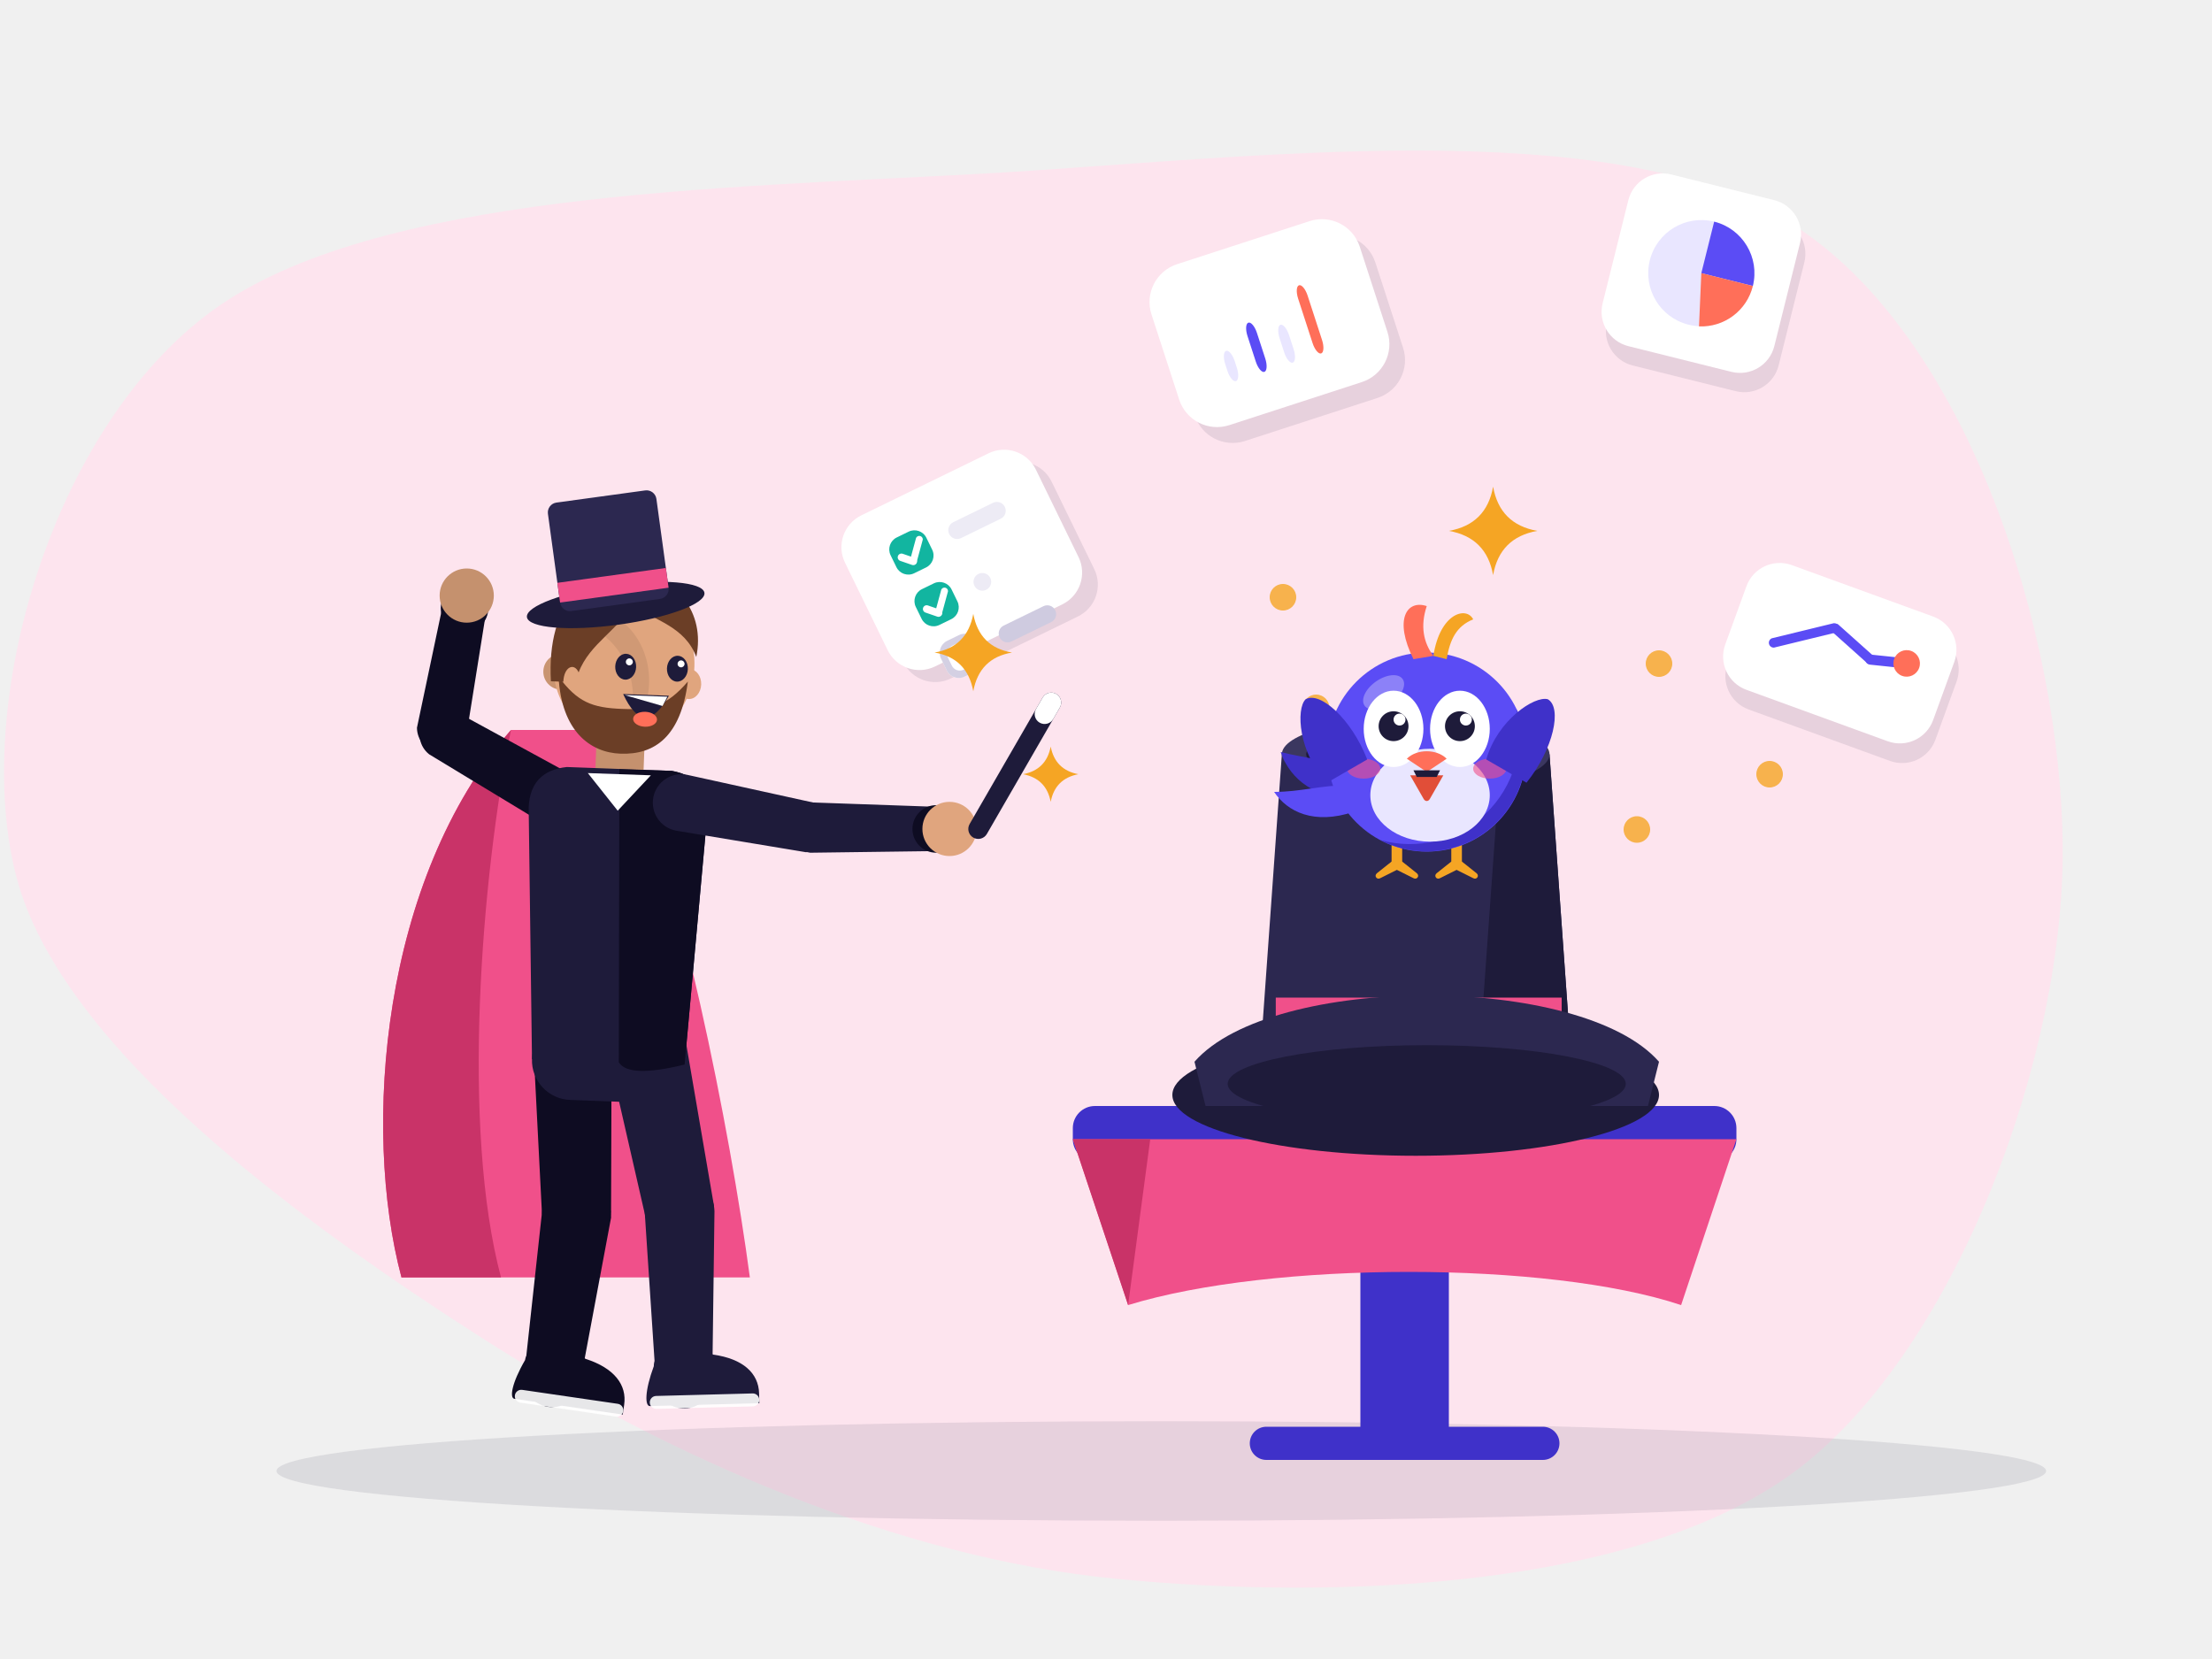
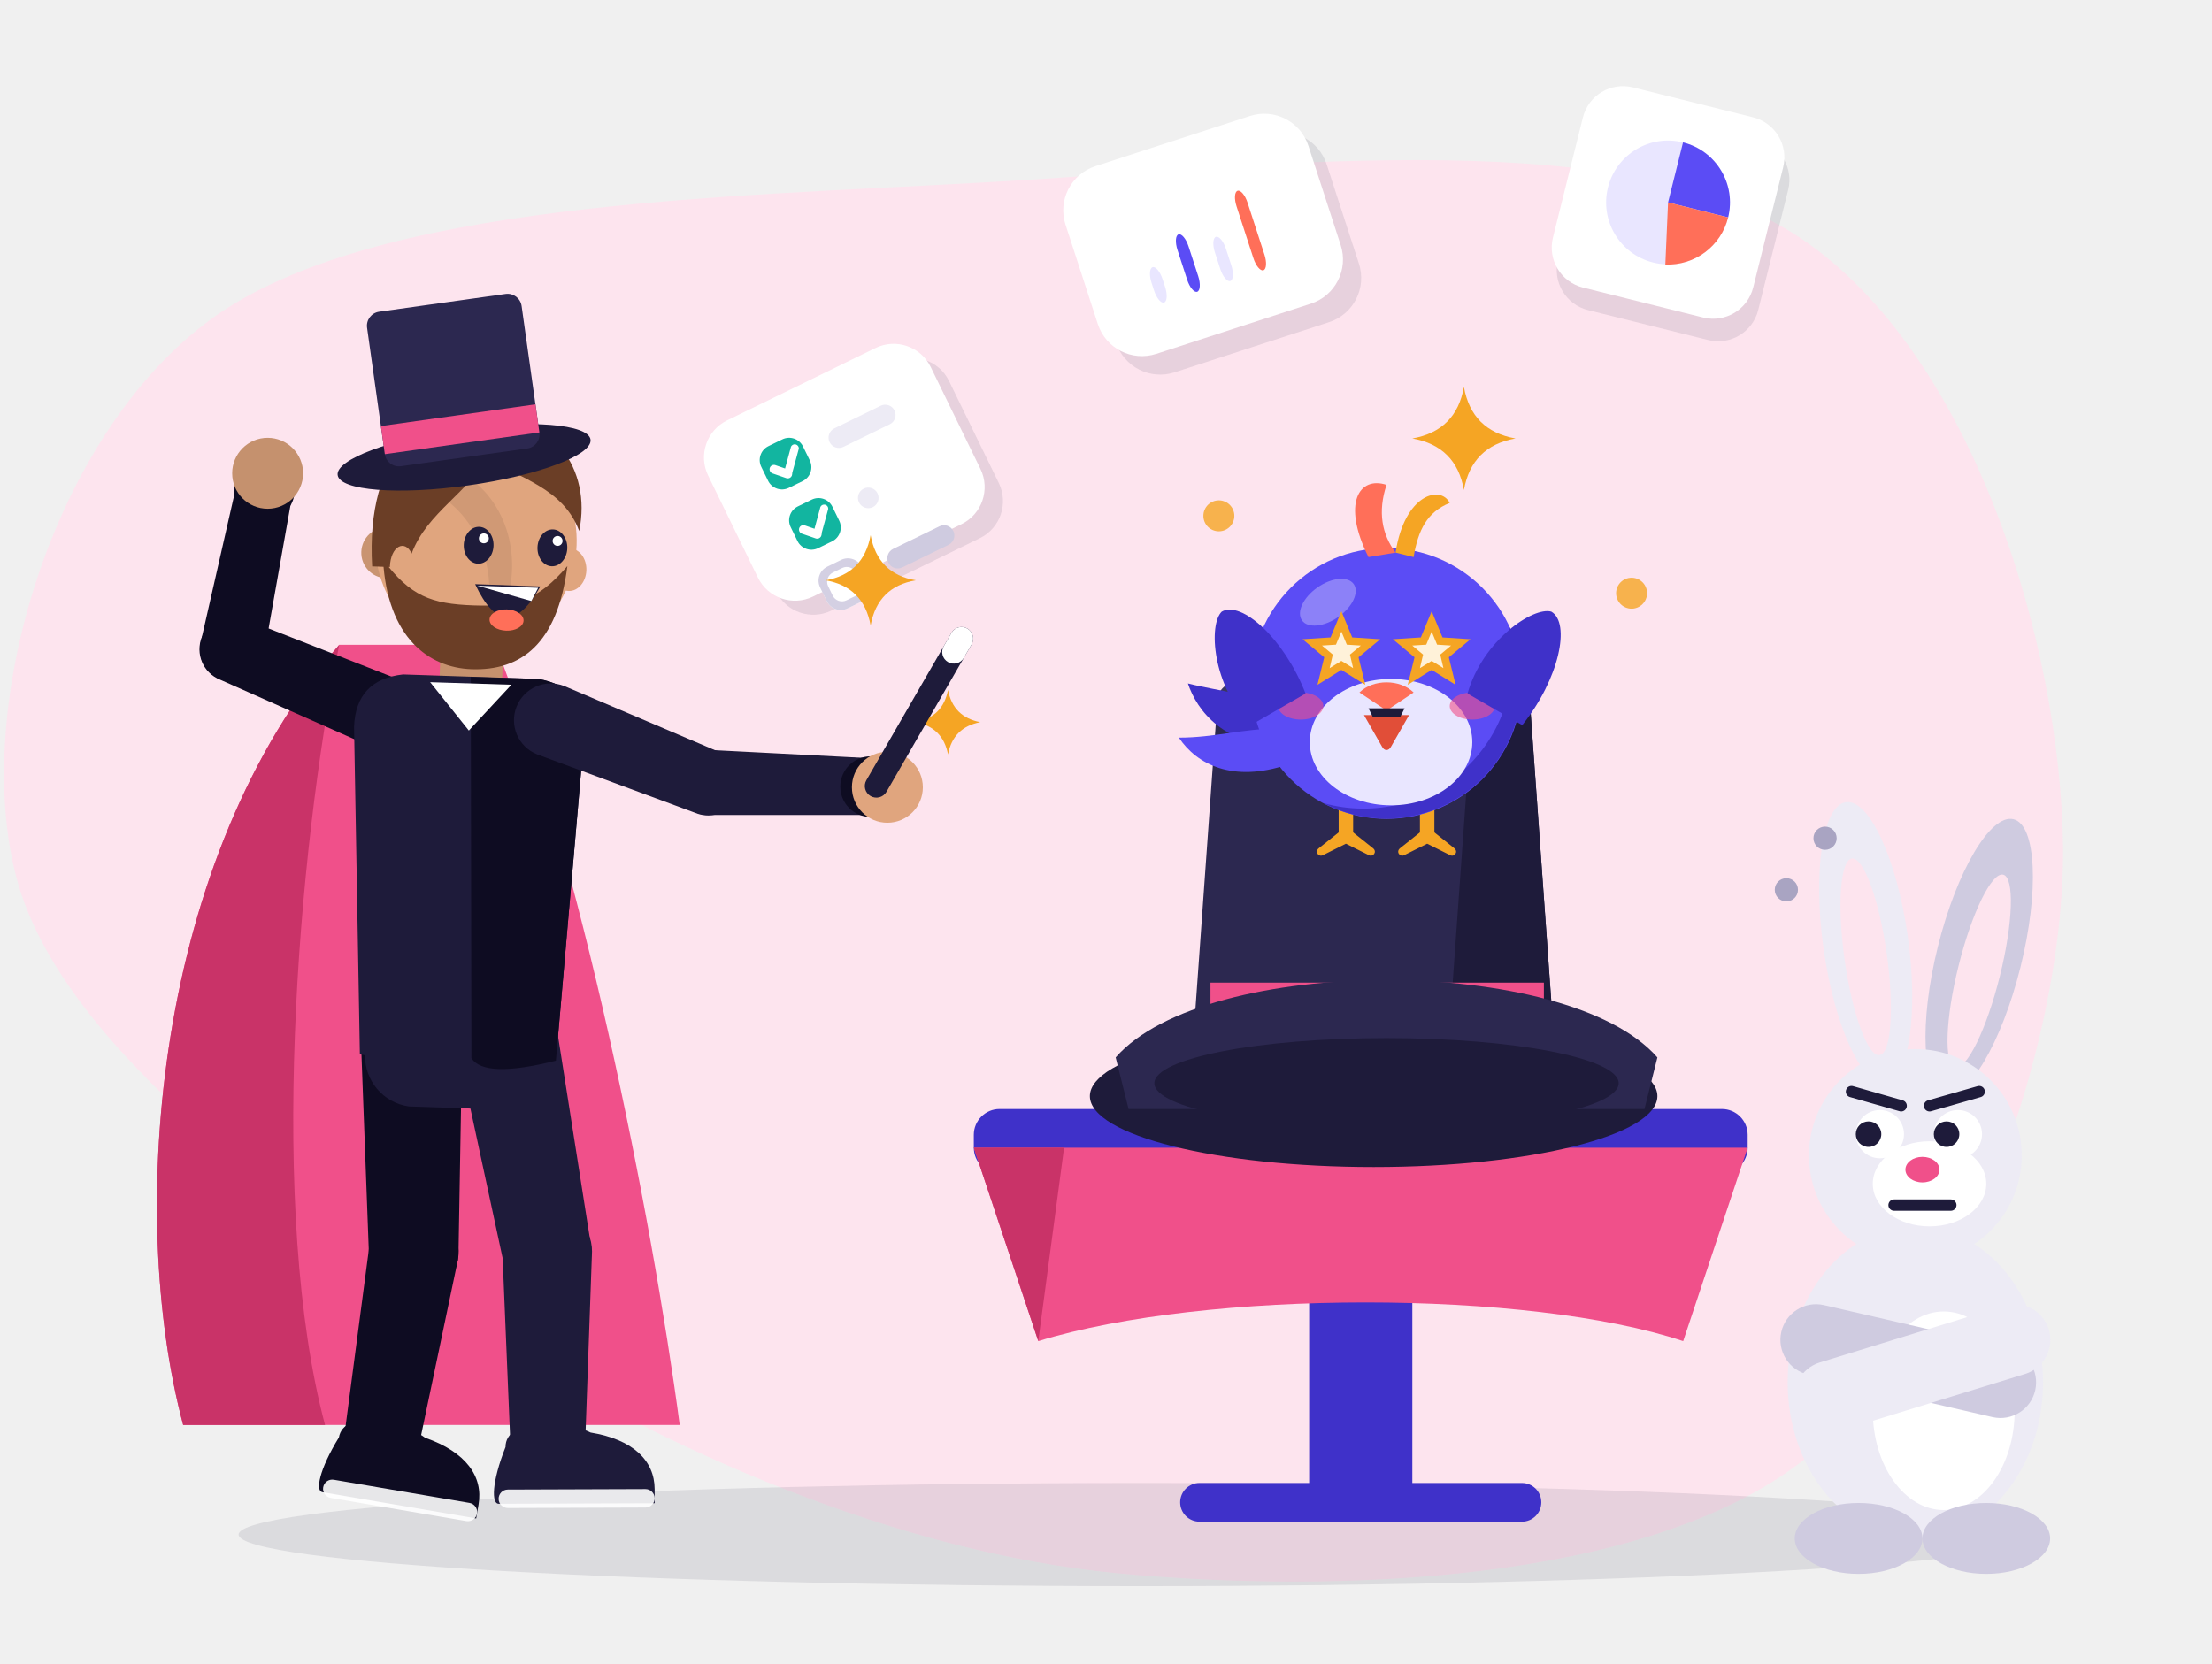
- <svg xmlns="http://www.w3.org/2000/svg" viewBox="0 0 400 300">
-   <path d="M373 152.9C373.4 190.4 354.1 243.2 325.6 265.3C297.1 287.4 241.6 289.4 201.9 285.5C162.3 281.7 120.8 263.4 87.7 242.3C54.5 221.1 11.2 189.7 3 158.7C-5.2 127.6 9.3 77.3 38.5 56.1C67.6 34.9 130.2 34 177.8 31.4C225.3 28.7 291.1 20 323.7 40.3C356.2 60.5 372.7 115.4 373 152.9Z" fill="#FDE4EE" />
-   <ellipse cx="210" cy="266" rx="160" ry="9" fill="#1E1B3A" opacity="0.1" />
+ <svg xmlns="http://www.w3.org/2000/svg" viewBox="43 28 343 258">
+   <path d="M362.9 159.5C363.1 191.3 346.7 236 322.2 254.8C297.8 273.5 250.2 275.2 216.2 272C182.2 268.7 146.6 253.2 118.2 235.3C89.8 217.3 52.6 190.7 45.6 164.3C38.5 138 51 95.3 76 77.3C101 59.3 154.7 58.6 195.4 56.3C236.2 54.1 292.6 46.7 320.6 63.9C348.5 81.1 362.6 127.7 362.9 159.5Z" fill="#FDE4EE" />
+   <ellipse cx="220" cy="266" rx="140" ry="8" fill="#1E1B3A" opacity="0.1" />
  <rect x="194" y="200" width="120" height="10" rx="4" fill="#3F31C9" />
  <rect x="246" y="210" width="16" height="50" fill="#3F31C9" />
  <rect x="226" y="258" width="56" height="6" rx="3" fill="#3F31C9" />
  <path d="M194 206L314 206 304 236C280 228 230 228 204 236Z" fill="#F0508A" />
  <path d="M194 206L208 206 204 236Z" fill="#C93368" />
-   <g transform="translate(206 50) rotate(-18) scale(0.9)">
+   <g transform="translate(206 56) rotate(-18) scale(0.9)">
    <rect x="2" y="4" width="44" height="34" rx="8" fill="#1E1B3A" opacity="0.1" />
    <rect x="0" y="0" width="44" height="34" rx="8" fill="#FFFFFF" />
    <rect x="11" y="19.6" width="2" height="6.4" rx="2.5" fill="#E9E6FF" />
    <rect x="17" y="15.6" width="2" height="10.4" rx="2.5" fill="#5B4CF5" />
    <rect x="23" y="18" width="2" height="8" rx="2.5" fill="#E9E6FF" />
    <rect x="29" y="11.6" width="2" height="14.4" rx="2.5" fill="#FF6F59" />
  </g>
-   <g transform="translate(296 30) rotate(14) scale(0.8)">
+   <g transform="translate(290 40) rotate(14) scale(0.8)">
    <rect x="2" y="4" width="40" height="40" rx="8" fill="#1E1B3A" opacity="0.1" />
    <rect x="0" y="0" width="40" height="40" rx="8" fill="#FFFFFF" />
    <circle cx="20" cy="20" r="12" fill="#E9E6FF" />
    <path d="M20 20L20 8A12 12 0 0 1 32 20Z" fill="#5B4CF5" />
    <path d="M20 20L32 20A12 12 0 0 1 22.4 31.8Z" fill="#FF6F59" />
-   </g>
-   <g transform="translate(318 100) rotate(20) scale(0.8)">
-     <rect x="2" y="4" width="50" height="30" rx="8" fill="#1E1B3A" opacity="0.1" />
-     <rect x="0" y="0" width="50" height="30" rx="8" fill="#FFFFFF" />
-     <path d="M10.6 18.9L22.6 10.9A1.1 1.1 0 0 0 21.4 9.1L9.4 17.1A1.1 1.1 0 0 0 10.6 18.9Z" fill="#5B4CF5" />
-     <path d="M21.6 11L31.6 15A1.1 1.1 0 0 0 32.4 13L22.4 9A1.1 1.1 0 0 0 21.6 11Z" fill="#5B4CF5" />
-     <path d="M32.3 15.1L40.3 13.1A1.1 1.1 0 0 0 39.7 10.9L31.7 12.9A1.1 1.1 0 0 0 32.3 15.1Z" fill="#5B4CF5" />
-     <circle cx="40" cy="12" r="3" fill="#FF6F59" />
  </g>
  <g transform="translate(150 96) rotate(-26) scale(0.8)">
    <rect x="2" y="4" width="48" height="38" rx="8" fill="#1E1B3A" opacity="0.1" />
    <rect x="0" y="0" width="48" height="38" rx="8" fill="#FFFFFF" />
    <rect x="10" y="8" width="9" height="9" rx="3" fill="#12B5A0" />
    <path d="M11.4 13.1L13.4 15.1A0.8 0.8 0 0 0 14.6 13.9L12.6 11.9A0.8 0.8 0 0 0 11.4 13.1Z" fill="#FFFFFF" />
    <path d="M14.6 15L18.1 11A0.8 0.8 0 0 0 16.9 10L13.4 14A0.8 0.8 0 0 0 14.6 15Z" fill="#FFFFFF" />
    <rect x="24" y="10.5" width="14" height="4" rx="2" fill="#EDEBF5" />
    <rect x="10" y="21" width="9" height="9" rx="3" fill="#12B5A0" />
    <path d="M11.4 26.1L13.4 28.1A0.8 0.8 0 0 0 14.6 26.9L12.6 24.9A0.8 0.8 0 0 0 11.4 26.1Z" fill="#FFFFFF" />
    <path d="M14.6 28L18.1 24A0.8 0.8 0 0 0 16.9 23L13.4 27A0.8 0.8 0 0 0 14.6 28Z" fill="#FFFFFF" />
    <rect x="24" y="23.5" width="4" height="4" rx="2" fill="#EDEBF5" />
    <rect x="10" y="34" width="9" height="9" rx="3" fill="#FFFFFF" />
    <rect x="10" y="34" width="9" height="9" rx="3" fill="#CFCBE0" opacity="0.9" />
    <rect x="11.5" y="35.5" width="6" height="6" rx="2" fill="#FFFFFF" />
    <rect x="24" y="36.5" width="14" height="4" rx="2" fill="#CFCBE0" />
  </g>
  <circle cx="244" cy="150" r="2.4" fill="#F5A524" opacity="0.8" />
  <circle cx="238" cy="128" r="2.4" fill="#F5A524" opacity="0.8" />
  <circle cx="232" cy="108" r="2.4" fill="#F5A524" opacity="0.8" />
  <circle cx="276" cy="140" r="2.4" fill="#F5A524" opacity="0.8" />
-   <circle cx="300" cy="120" r="2.4" fill="#F5A524" opacity="0.8" />
-   <circle cx="296" cy="150" r="2.4" fill="#F5A524" opacity="0.8" />
-   <circle cx="320" cy="140" r="2.4" fill="#F5A524" opacity="0.8" />
+   <circle cx="296" cy="120" r="2.4" fill="#F5A524" opacity="0.8" />
  <path d="M270 88Q271.2 94.8 278 96Q271.2 97.2 270 104Q268.8 97.2 262 96Q268.8 94.8 270 88Z" fill="#F5A524" />
  <path d="M190 135Q190.8 139.2 195 140Q190.8 140.8 190 145Q189.2 140.8 185 140Q189.2 139.2 190 135Z" fill="#F5A524" />
  <g transform="translate(256 198) scale(1.1)">
    <ellipse cx="0" cy="0" rx="40" ry="10" fill="#1E1B3A" />
    <path d="M-26 0L-22-56 22-56 26 0Z" fill="#2C2850" />
    <path d="M10 0L14-56 22-56 26 0Z" fill="#1E1B3A" />
    <rect x="-23" y="-16" width="47" height="10" fill="#F0508A" />
    <ellipse cx="0" cy="-56" rx="22" ry="6" fill="#3B3760" />
    <ellipse cx="0" cy="-56" rx="18" ry="4" fill="#1E1B3A" />
  </g>
-   <g transform="translate(258 136) scale(0.6)">
+   <g transform="translate(258 134) scale(0.7)">
    <path d="M-22 14C-36 14-42 6-44 0C-36 2-30 2-24 6Z" fill="#3F31C9" />
    <path d="M-22 18C-34 22-42 18-46 12C-38 12-32 10-24 10Z" fill="#5B4CF5" />
    <g transform="translate(-9 25)">
      <rect x="-1.6" y="0" width="3.2" height="10" rx="1.6" fill="#F5A524" />
      <path d="M-1.6 8L-6 11.5C-7 12.3-6 13.6-5 13L0 10.5 5 13C6 13.6 7 12.3 6 11.5L1.6 8Z" fill="#F5A524" />
    </g>
    <g transform="translate(9 25)">
      <rect x="-1.6" y="0" width="3.2" height="10" rx="1.6" fill="#F5A524" />
      <path d="M-1.6 8L-6 11.5C-7 12.3-6 13.6-5 13L0 10.5 5 13C6 13.6 7 12.3 6 11.5L1.6 8Z" fill="#F5A524" />
    </g>
    <circle cx="0" cy="0" r="30" fill="#5B4CF5" />
    <path d="M27 -13A30 30 0 0 1-14 26.5A33 33 0 0 0 27-13Z" fill="#3F31C9" />
    <ellipse cx="1" cy="13" rx="18" ry="14" fill="#E9E6FF" />
    <ellipse cx="-13" cy="-18" rx="7" ry="4" fill="#FFFFFF" opacity="0.3" transform="rotate(-35 -13 -18)" />
    <path d="M-4-28C-10-40-6-46 0-44C-2-38-1-33 2-29Z" fill="#FF6F59" />
    <path d="M2-29C4-42 12-44 14-40C9-38 7-34 6-28Z" fill="#F5A524" />
-     <ellipse cx="-10" cy="-7" rx="9" ry="11.5" fill="#FFFFFF" />
-     <circle cx="-10" cy="-7.8" r="4.5" fill="#1E1B3A" />
-     <circle cx="-8.2" cy="-9.8" r="1.8" fill="#FFFFFF" />
-     <ellipse cx="10" cy="-7" rx="9" ry="11.5" fill="#FFFFFF" />
-     <circle cx="10" cy="-7.8" r="4.5" fill="#1E1B3A" />
-     <circle cx="11.8" cy="-9.8" r="1.8" fill="#FFFFFF" />
+     <path d="M-10 -16 L-7.6 -10.2 L-1.4 -9.8 L-6.2 -5.8 L-4.7 0.3 L-10 -3 L-15.3 0.3 L-13.8 -5.8 L-18.6 -9.8 L-12.4 -10.2Z" fill="#F5A524" />
+     <path d="M-10 -11.5 L-8.8 -8.6 L-5.7 -8.4 L-8.1 -6.4 L-7.4 -3.4 L-10 -5 L-12.6 -3.4 L-11.9 -6.4 L-14.3 -8.4 L-11.2 -8.6Z" fill="#FFF2D9" />
+     <path d="M10 -16 L12.4 -10.2 L18.6 -9.8 L13.8 -5.8 L15.3 0.3 L10 -3 L4.7 0.3 L6.2 -5.8 L1.4 -9.8 L7.6 -10.2Z" fill="#F5A524" />
+     <path d="M10 -11.5 L11.2 -8.6 L14.3 -8.4 L11.9 -6.4 L12.6 -3.4 L10 -5 L7.4 -3.4 L8.1 -6.4 L5.7 -8.4 L8.8 -8.6Z" fill="#FFF2D9" />
    <ellipse cx="-19" cy="5" rx="5" ry="3" fill="#F0508A" opacity="0.6" />
    <ellipse cx="19" cy="5" rx="5" ry="3" fill="#F0508A" opacity="0.6" />
    <path d="M-6 2C-3-1 3-1 6 2L0 6Z" fill="#FF6F59" />
    <path d="M-5 7L5 7L1 14C0.5 15-0.5 15-1 14Z" fill="#E14E38" />
    <path d="M-4 5.5L4 5.5L3 7.5L-3 7.5Z" fill="#1E1B3A" />
    <g transform="translate(-25 4) rotate(240)">
      <path d="M-2-7C10-10 22-4 23 0C23 5 11 9-2 7Z" fill="#3F31C9" />
    </g>
    <g transform="translate(25 4) rotate(-60)">
      <path d="M-2-7C10-10 22-4 23 0C23 5 11 9-2 7Z" fill="#3F31C9" />
    </g>
  </g>
  <path d="M216 192C230 176 286 176 300 192L298 200 218 200Z" fill="#2C2850" />
  <ellipse cx="258" cy="196" rx="36" ry="7" fill="#1E1B3A" />
-   <g transform="translate(96 132) scale(0.9)">
+   <g transform="translate(340 238) scale(1.1)">
+     <ellipse cx="-7" cy="-58" rx="6" ry="20" fill="#EDEBF5" transform="rotate(-8 -7 -58)" />
+     <ellipse cx="9" cy="-56" rx="6" ry="20" fill="#CFCBE0" transform="rotate(14 9 -56)" />
+     <ellipse cx="-7" cy="-56" rx="3" ry="14" fill="#FDE4EE" transform="rotate(-8 -7 -56)" />
+     <ellipse cx="9" cy="-54" rx="3" ry="14" fill="#FDE4EE" transform="rotate(14 9 -54)" />
+     <ellipse cx="0" cy="4" rx="18" ry="22" fill="#EDEBF5" />
+     <ellipse cx="4" cy="8" rx="10" ry="14" fill="#FFFFFF" />
+     <ellipse cx="-8" cy="26" rx="9" ry="5" fill="#CFCBE0" />
+     <ellipse cx="10" cy="26" rx="9" ry="5" fill="#CFCBE0" />
+     <circle cx="0" cy="-28" r="15" fill="#EDEBF5" />
+     <ellipse cx="2" cy="-24" rx="8" ry="6" fill="#FFFFFF" />
+     <ellipse cx="-5" cy="-31" rx="3.4" ry="3.4" fill="#FFFFFF" />
+     <ellipse cx="6" cy="-31" rx="3.4" ry="3.4" fill="#FFFFFF" />
+     <circle cx="-6.6" cy="-31" r="1.8" fill="#1E1B3A" />
+     <circle cx="4.4" cy="-31" r="1.8" fill="#1E1B3A" />
+     <path d="M-9-37L-2-35" fill="none" stroke="#1E1B3A" stroke-width="1.6" stroke-linecap="round" stroke-linejoin="round" />
+     <path d="M2-35L9-37" fill="none" stroke="#1E1B3A" stroke-width="1.6" stroke-linecap="round" stroke-linejoin="round" />
+     <ellipse cx="1" cy="-26" rx="2.4" ry="1.8" fill="#F0508A" />
+     <path d="M-3-21L5-21" fill="none" stroke="#1E1B3A" stroke-width="1.6" stroke-linecap="round" stroke-linejoin="round" />
+     <path d="M-15.1 2.9L10.9 8.9A5 5 0 0 0 13.1 -0.9L-12.9 -6.9A5 5 0 0 0 -15.1 2.9Z" fill="#CFCBE0" />
+     <path d="M12.5 -6.8L-13.5 1.2A5 5 0 0 0 -10.5 10.8L15.5 2.8A5 5 0 0 0 12.5 -6.8Z" fill="#EDEBF5" />
+   </g>
+   <circle cx="320" cy="166" r="1.8" fill="#A9A4C2" />
+   <circle cx="326" cy="158" r="1.8" fill="#A9A4C2" />
+   <g transform="translate(100 128) scale(1.1)">
    <path d="M-4 0C-30 30-34 80-26 110L44 110C40 80 30 30 18 0Z" fill="#F0508A" />
    <path d="M-4 0C-30 30-34 80-26 110L-6 110C-14 80-10 30-4 0Z" fill="#C93368" />
  </g>
-   <g transform="translate(112.8 120.1) rotate(2.2) scale(0.9)" />
-   <path d="M96.4 188.1L98 219.4A6.3 6.3 0 0 0 110.5 219.1L110.6 187.8A7.1 7.1 0 0 0 96.4 188.1Z" fill="#0E0C22" />
-   <path d="M98.1 218.4L94.8 248.6A5.1 5.1 0 0 0 104.9 250.1L110.5 220.2A6.3 6.3 0 0 0 98.1 218.4Z" fill="#0E0C22" />
-   <g transform="translate(99.9 249.4) rotate(8.3) scale(0.9 0.9)">
+   <g transform="translate(116.8 112) rotate(2) scale(1.1)" />
+   <path d="M98.9 187.6L100.2 222.3A6.9 6.9 0 0 0 114.1 222.1L114.7 187.5A7.9 7.9 0 0 0 98.9 187.6Z" fill="#0E0C22" />
+   <path d="M100.3 221L95.9 254.4A5.7 5.7 0 0 0 107.1 256.3L114 223.4A6.9 6.9 0 0 0 100.3 221Z" fill="#0E0C22" />
+   <g transform="translate(101.5 255.3) rotate(9.7) scale(1.1 1.1)">
    <path d="M-6-3C-6-7 2-7 6-5C12-4 15-1 15 3L15 5-7 5C-8 5-8 2-6-3Z" fill="#0E0C22" />
    <rect x="-7" y="3" width="22" height="2.6" rx="1.3" fill="#FFFFFF" opacity="0.9" />
  </g>
-   <path d="M103 139.9L82.1 128.5A4.6 4.6 0 0 0 77.6 136.4L97.9 148.7A5.1 5.1 0 0 0 103 139.9Z" fill="#0E0C22" />
-   <path d="M84.3 133.2L87.9 110.7A4 4 0 0 0 80.1 109.3L75.4 131.6A4.6 4.6 0 0 0 84.3 133.2Z" fill="#0E0C22" />
-   <circle cx="84" cy="110" r="4.3" fill="#0E0C22" />
-   <circle cx="84.4" cy="107.7" r="4.9" fill="#C5916E" />
-   <path d="M109.8 189.8L116.8 220.4A6.3 6.3 0 0 0 129.1 218L123.8 187.1A7.1 7.1 0 0 0 109.8 189.8Z" fill="#1E1B3A" />
-   <path d="M116.6 219.4L118.6 249.7A5.1 5.1 0 0 0 128.8 249.5L129.2 219A6.3 6.3 0 0 0 116.6 219.4Z" fill="#1E1B3A" />
-   <g transform="translate(123.7 249.6) rotate(-1.5) scale(0.9 0.9)">
+   <path d="M105.4 133.6L80.9 124A5 5 0 0 0 77.1 133.4L101 144A5.7 5.7 0 0 0 105.4 133.6Z" fill="#0E0C22" />
+   <path d="M83.9 129.7L88.3 104.9A4.4 4.4 0 0 0 79.7 103.1L74.1 127.7A5 5 0 0 0 83.9 129.7Z" fill="#0E0C22" />
+   <circle cx="84" cy="104" r="4.7" fill="#0E0C22" />
+   <circle cx="84.5" cy="101.4" r="5.5" fill="#C5916E" />
+   <path d="M113.7 189.5L121 223.4A6.9 6.9 0 0 0 134.6 220.9L129.2 186.6A7.9 7.9 0 0 0 113.7 189.5Z" fill="#1E1B3A" />
+   <path d="M120.9 222.1L122.3 255.7A5.7 5.7 0 0 0 133.6 255.7L134.8 222.1A6.9 6.9 0 0 0 120.9 222.1Z" fill="#1E1B3A" />
+   <g transform="translate(128 255.7) rotate(-0.2) scale(1.1 1.1)">
    <path d="M-6-3C-6-7 2-7 6-5C12-4 15-1 15 3L15 5-7 5C-8 5-8 2-6-3Z" fill="#1E1B3A" />
    <rect x="-7" y="3" width="22" height="2.6" rx="1.3" fill="#FFFFFF" opacity="0.9" />
  </g>
-   <path d="M103.1 198.9L116.4 199.4A7.1 7.1 0 0 0 116.9 185.1L103.6 184.6A7.1 7.1 0 0 0 103.1 198.9Z" fill="#1E1B3A" />
-   <path d="M116.2 144L116.7 130.7A4.4 4.4 0 0 0 108 130.3L107.5 143.6A4.4 4.4 0 0 0 116.2 144Z" fill="#C5916E" />
-   <path d="M96.2 191.5L95.6 146Q95.9 139.4 102.5 138.7L121.5 139.4Q128.1 140.6 127.9 147.3L123.8 192.5Q109.9 194.8 96.2 191.5Z" fill="#1E1B3A" />
-   <path d="M111.9 192.1L112 139.1L121.5 139.4Q128.1 140.6 127.9 147.3L123.8 192.5Q113.7 195 111.9 192.1Z" fill="#0E0C22" />
-   <path d="M106.3 139.8L117.7 140.2L111.7 146.6Z" fill="#FFFFFF" />
-   <g transform="translate(112.8 120.1) rotate(2.2) scale(0.9)">
+   <path d="M106.4 199.6L121.1 200.1A7.9 7.9 0 0 0 121.6 184.4L106.9 183.9A7.9 7.9 0 0 0 106.4 199.6Z" fill="#1E1B3A" />
+   <path d="M120.7 138.4L121.2 123.7A4.8 4.8 0 0 0 111.5 123.3L111 138A4.8 4.8 0 0 0 120.7 138.4Z" fill="#C5916E" />
+   <path d="M98.8 191.5L97.9 140.7Q98.2 133.4 105.5 132.6L126.5 133.3Q133.8 134.6 133.6 142L129.2 192.5Q113.9 195.1 98.8 191.5Z" fill="#1E1B3A" />
+   <path d="M116.1 192.1L116 133L126.5 133.3Q133.8 134.6 133.6 142L129.2 192.5Q118.1 195.3 116.1 192.1Z" fill="#0E0C22" />
+   <path d="M109.7 133.8L122.3 134.2L115.7 141.3Z" fill="#FFFFFF" />
+   <g transform="translate(116.8 112) rotate(2) scale(1.1)">
    <circle cx="-12.5" cy="2" r="3.6" fill="#C99471" />
    <ellipse cx="0" cy="0" rx="14.2" ry="15.5" fill="#E0A57E" />
    <path d="M-14.2 -8A14.2 15.5 0 0 1 0 15.5A12 14 0 0 0 -14.2 -8Z" fill="#D09975" />
    <ellipse cx="13.3" cy="3.5" rx="2.4" ry="3" fill="#E0A57E" />
    <path d="M-13 3C-12 14-6 18 0 18C7 18 12 14 13 3C9 8 6 9 0 9C-6 9-9 8-13 3Z" fill="#6B3E26" />
    <ellipse cx="0.4" cy="0.5" rx="2.1" ry="2.6" fill="#1E1B3A" />
    <circle cx="1.1" cy="-0.5" r="0.7" fill="#FFFFFF" />
    <ellipse cx="10.8" cy="0.5" rx="2.1" ry="2.6" fill="#1E1B3A" />
    <circle cx="11.5" cy="-0.5" r="0.7" fill="#FFFFFF" />
    <path d="M0.1 6Q4.7 15 9.3 6Z" fill="#1E1B3A" />
    <path d="M0.4 6.2L9 6.2L8.1 8.1Z" fill="#FFFFFF" />
    <ellipse cx="4.7" cy="10.9" rx="2.4" ry="1.5" fill="#FF6F59" />
    <g transform="scale(1 1)">
      <path d="M-14.5 4C-16-12-8-19 1-18.5C10-18 16-11 14.5-2C12-8 6-9 1-12C-1-7-7-4-9 2C-10 0-12 1-12 4Z" fill="#6B3E26" />
    </g>
    <g transform="rotate(-10)">
      <ellipse cx="0" cy="-12" rx="18" ry="4" fill="#1E1B3A" />
      <rect x="-11" y="-34" width="22" height="22" rx="2" fill="#2C2850" />
      <rect x="-11" y="-18" width="22" height="4" fill="#F0508A" />
    </g>
  </g>
-   <path d="M122.2 150.2L145.7 154.1A4.6 4.6 0 0 0 147.4 145.2L124.2 140.1A5.1 5.1 0 0 0 122.2 150.2Z" fill="#1E1B3A" />
-   <path d="M146.5 154.2L169.3 153.9A4 4 0 0 0 169.4 145.9L146.6 145.1A4.6 4.6 0 0 0 146.5 154.2Z" fill="#1E1B3A" />
-   <circle cx="169.3" cy="149.9" r="4.3" fill="#0E0C22" />
-   <circle cx="171.7" cy="149.9" r="4.9" fill="#E0A57E" />
-   <g transform="translate(178 148)">
+   <path d="M126.3 145L150.9 154.1A5 5 0 0 0 154.7 144.7L130.5 134.4A5.7 5.7 0 0 0 126.3 145Z" fill="#1E1B3A" />
+   <path d="M152.7 154.4L177.9 154.4A4.4 4.4 0 0 0 178.1 145.6L152.9 144.3A5 5 0 0 0 152.7 154.4Z" fill="#1E1B3A" />
+   <circle cx="178" cy="150" r="4.7" fill="#0E0C22" />
+   <circle cx="180.6" cy="150.1" r="5.5" fill="#E0A57E" />
+   <g transform="translate(180 148)">
    <g transform="rotate(30)">
      <rect x="-1.8" y="-26" width="3.6" height="30" rx="1.8" fill="#1E1B3A" />
      <rect x="-1.8" y="-26" width="3.6" height="6" rx="1.8" fill="#FFFFFF" />
    </g>
  </g>
-   <path d="M176 111Q177.1 117 183 118Q177.1 119 176 125Q174.9 119 169 118Q174.9 117 176 111Z" fill="#F5A524" />
+   <path d="M178 111Q179.1 117 185 118Q179.1 119 178 125Q176.9 119 171 118Q176.9 117 178 111Z" fill="#F5A524" />
</svg>
